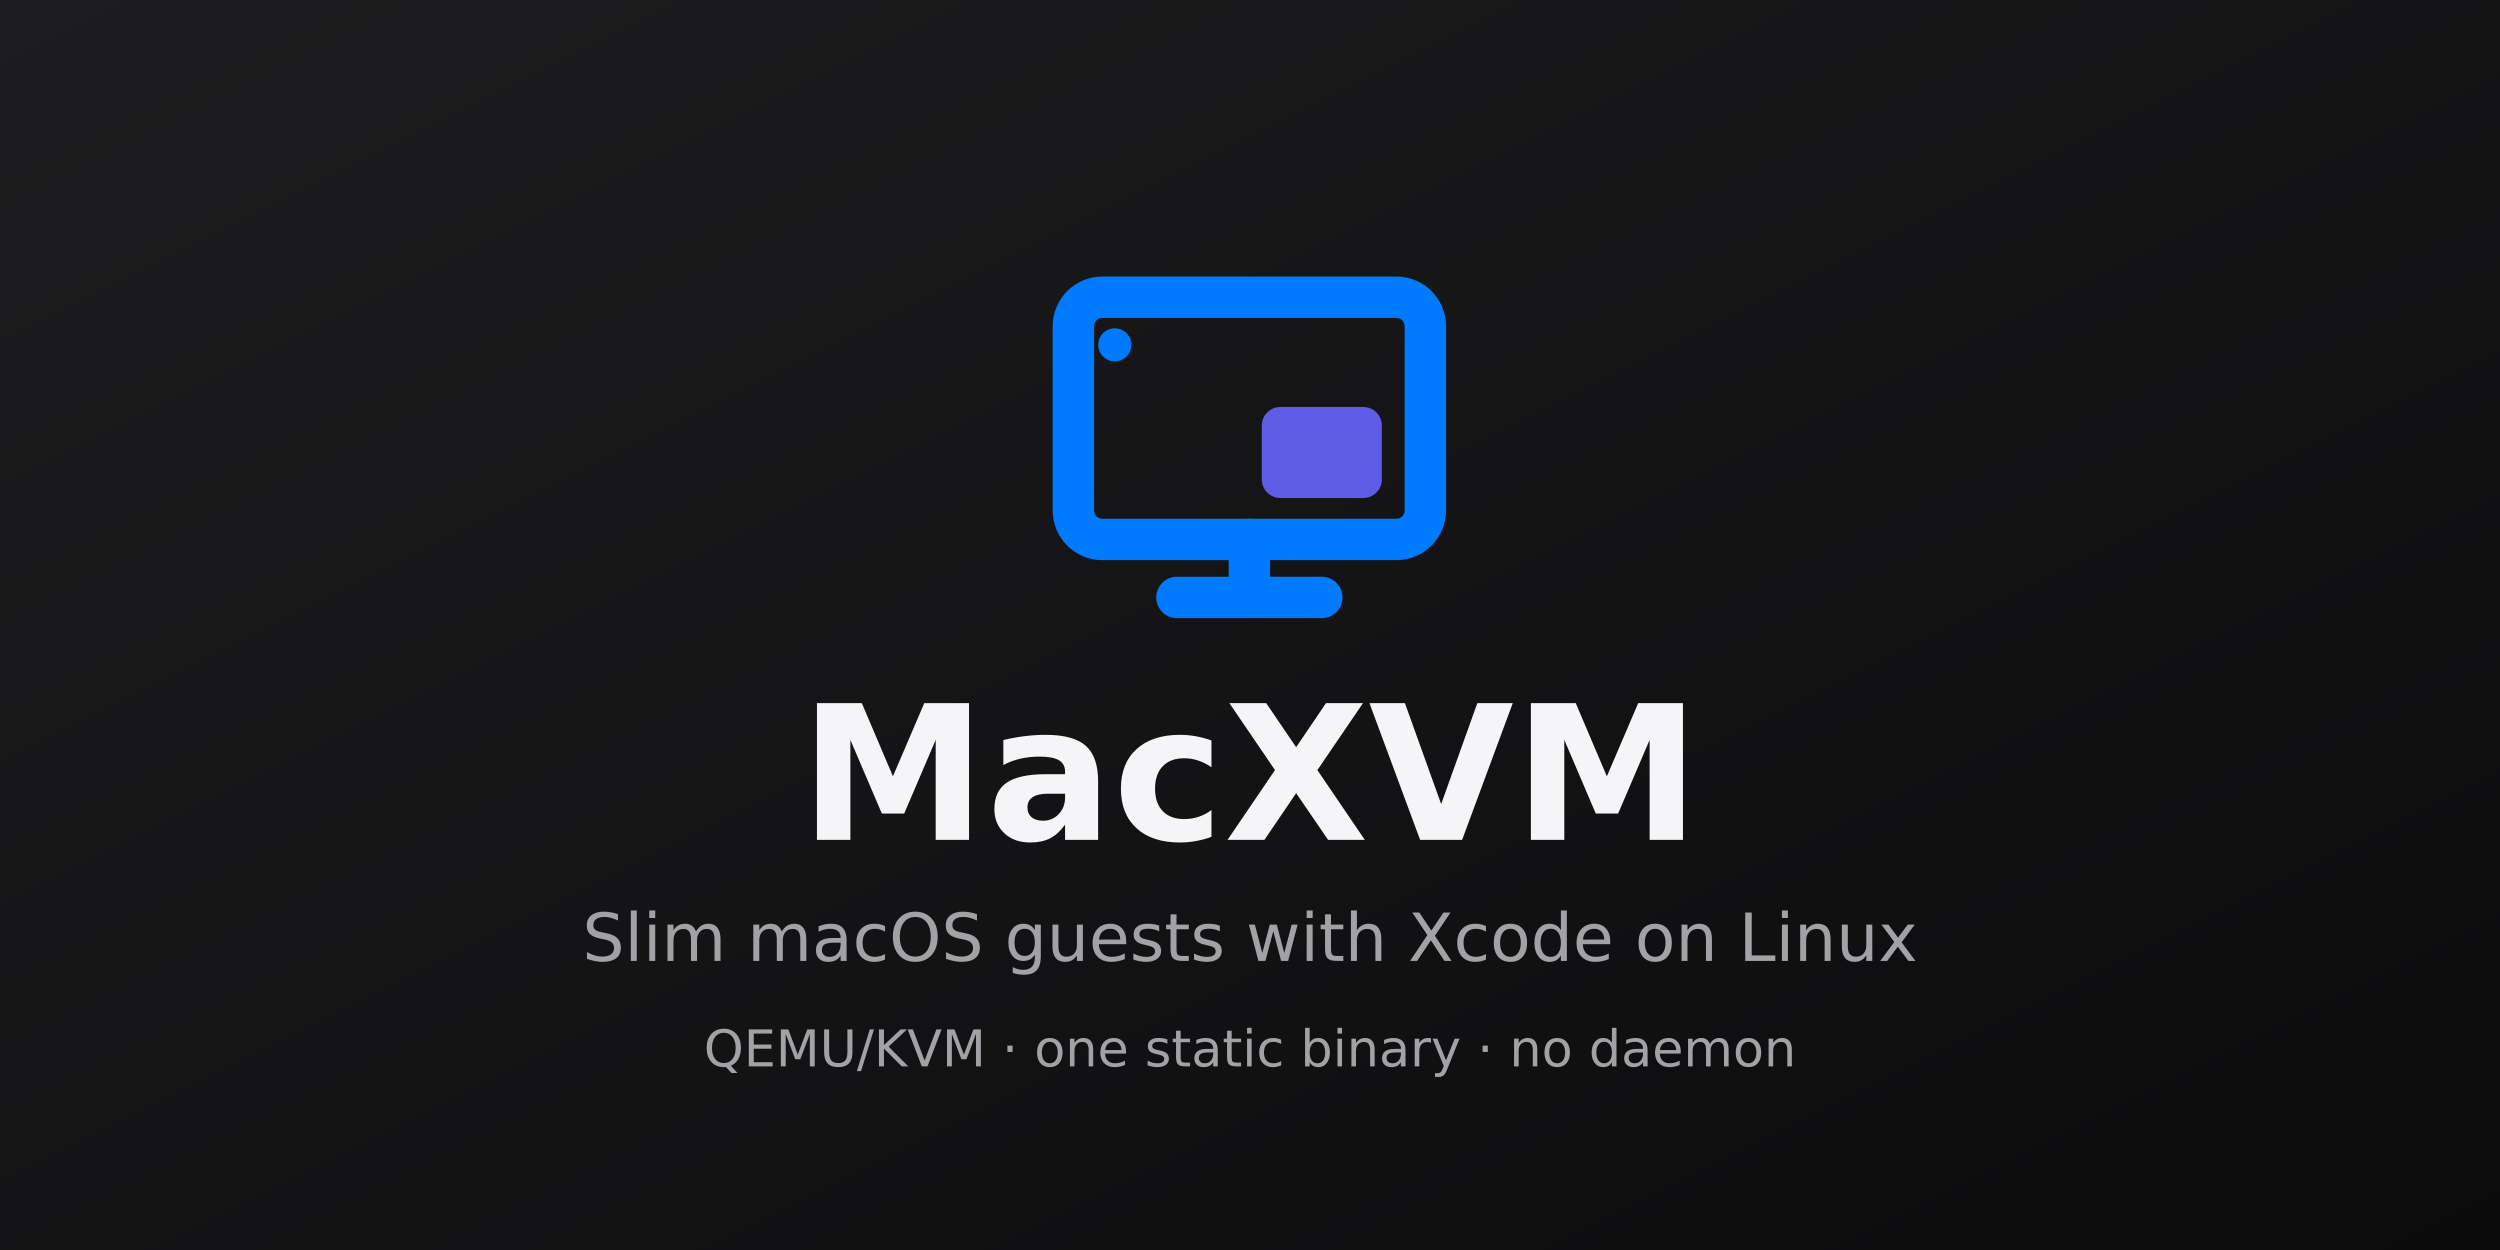
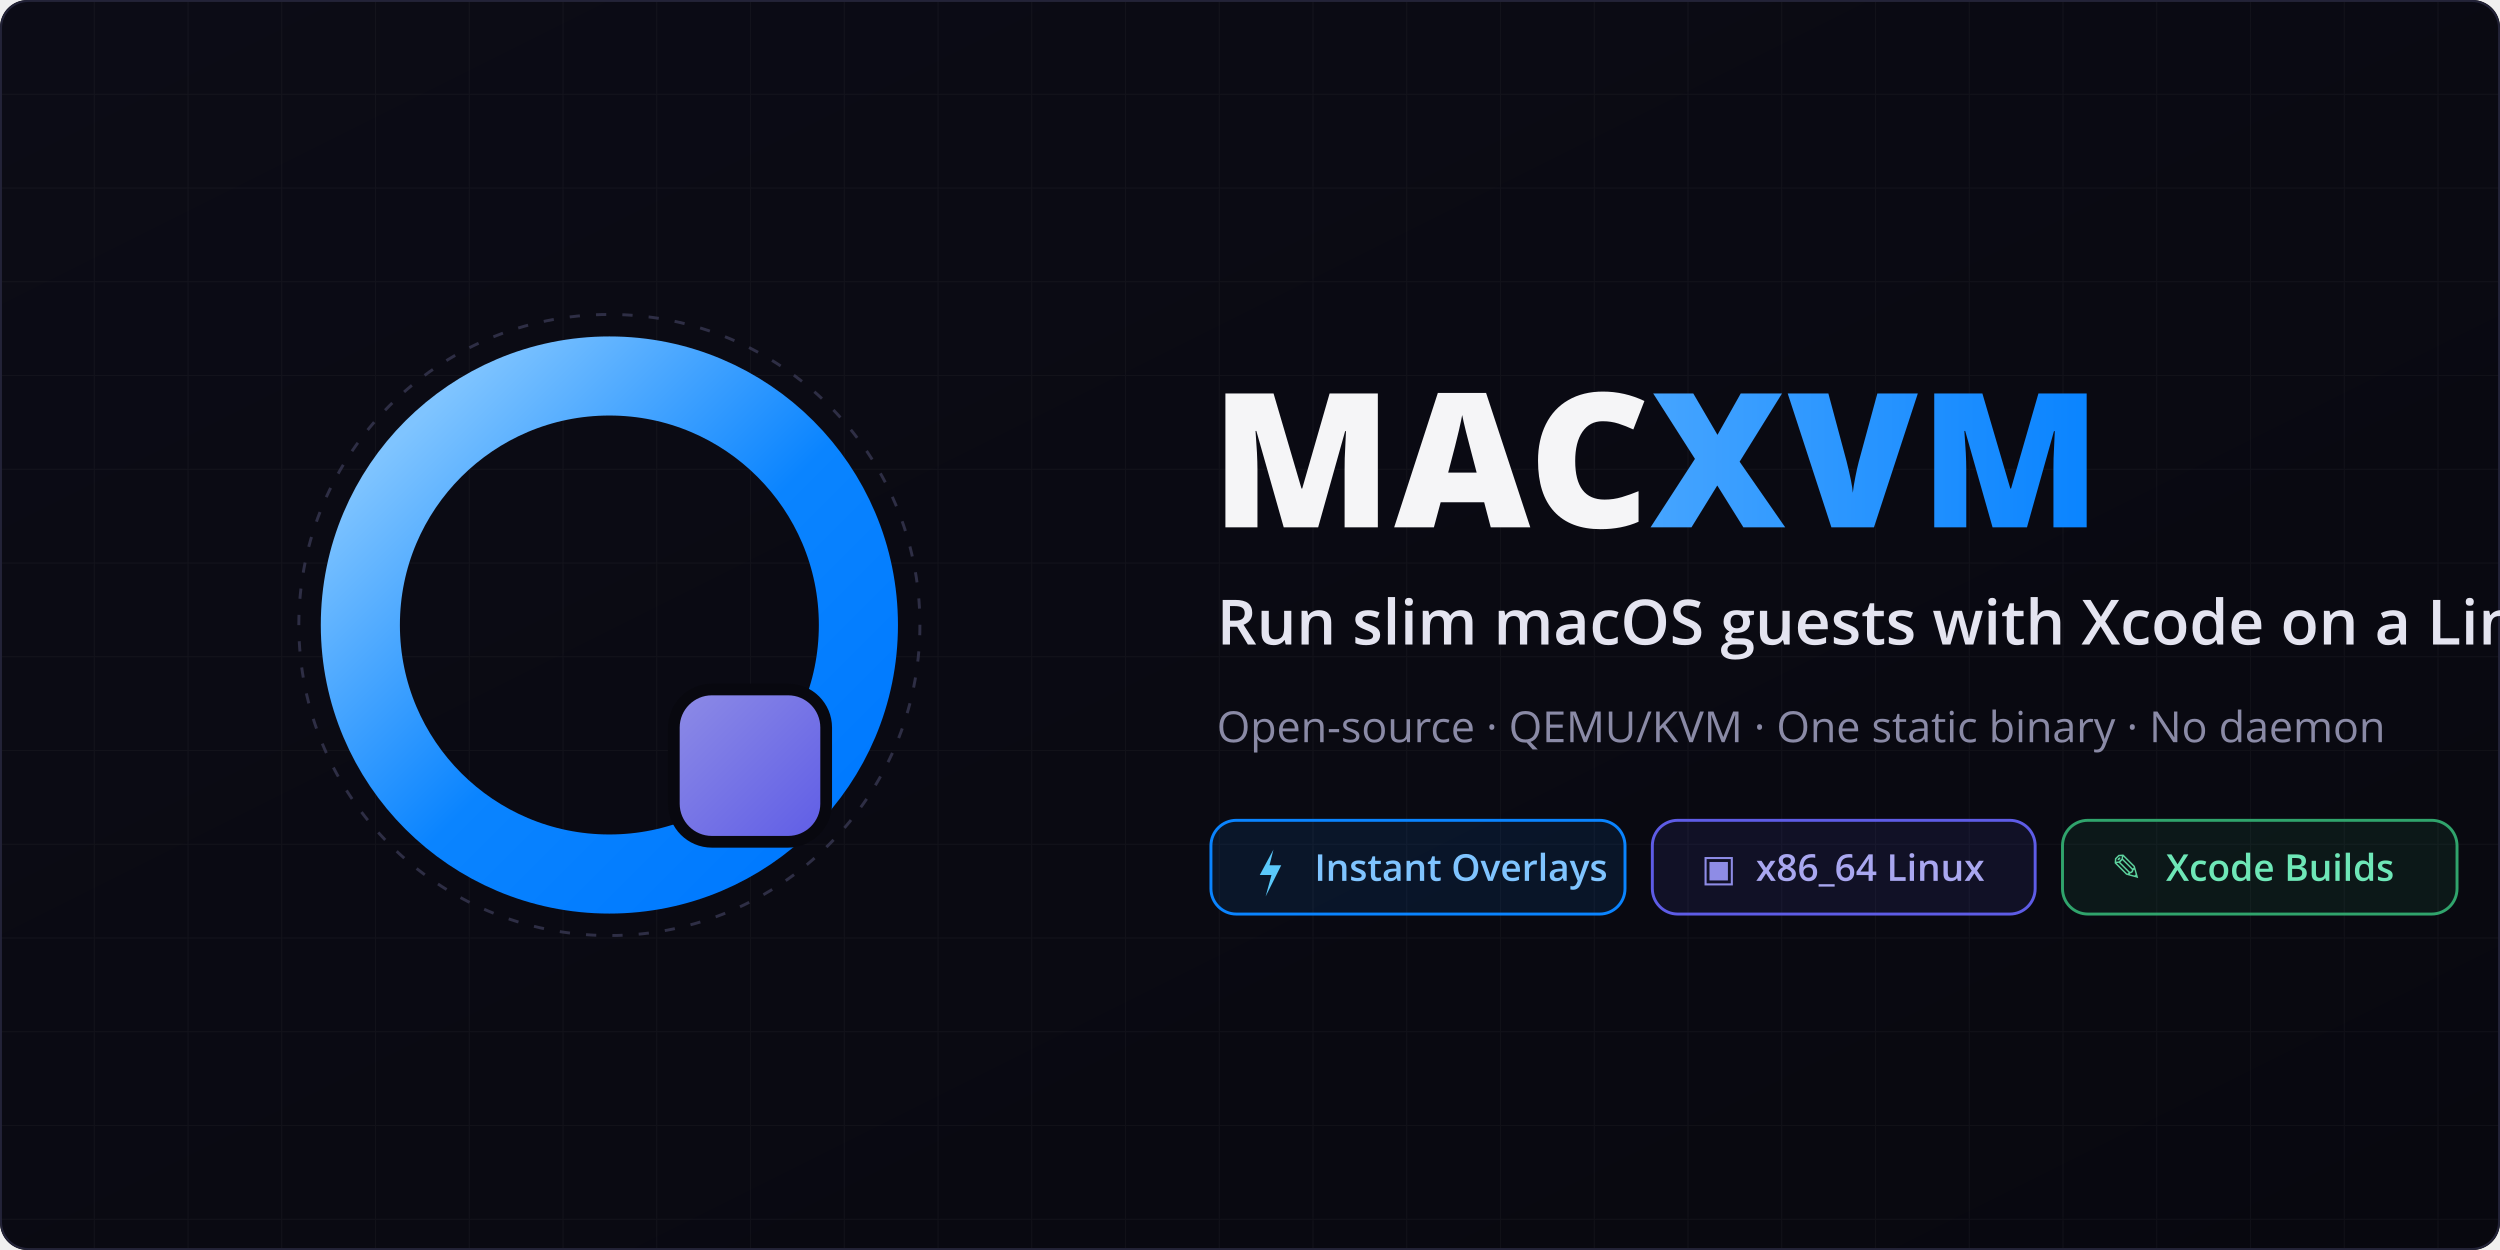
<svg xmlns="http://www.w3.org/2000/svg" viewBox="0 0 1280 640" role="img" aria-label="MacXVM">
  <defs>
-     <style>
-       .mxvm-f{fill:#5E5CE6;}
-       .mxvm-g{fill:#007AFF;}
-       .mxvm-s{fill:none;stroke:#007AFF;}
-       .mxvm-t{fill:#F5F5F7;}
-       .mxvm-d{fill:#A1A1A6;}
-     </style>
    <linearGradient id="mxvm-bg" x1="0" y1="0" x2="1" y2="1">
-       <stop offset="0%" stop-color="#1D1D1F" />
-       <stop offset="100%" stop-color="#0B0B0C" />
+       <stop offset="0%" stop-color="#0C0C16" />
+       <stop offset="100%" stop-color="#08080F" />
    </linearGradient>
+     <linearGradient id="mxvm-ring" x1="0.1" y1="0.1" x2="0.9" y2="0.9">
+       <stop offset="0%" stop-color="#7FC4FF" />
+       <stop offset="55%" stop-color="#0A84FF" />
+       <stop offset="100%" stop-color="#007AFF" />
+     </linearGradient>
+     <linearGradient id="mxvm-guest" x1="0" y1="0" x2="1" y2="1">
+       <stop offset="0%" stop-color="#8E8CE6" />
+       <stop offset="100%" stop-color="#5E5CE6" />
+     </linearGradient>
+     <linearGradient id="mxvm-word" x1="0" y1="0" x2="1" y2="0">
+       <stop offset="0%" stop-color="#7FC4FF" />
+       <stop offset="100%" stop-color="#0A84FF" />
+     </linearGradient>
+     <pattern id="mxvm-grid" width="48" height="48" patternUnits="userSpaceOnUse">
+       <path d="M48 0H0V48" fill="none" stroke="#FFFFFF" stroke-width="1" opacity="0.035" />
+     </pattern>
  </defs>
-   <rect width="1280" height="640" fill="url(#mxvm-bg)" />
-   <g transform="translate(504 96) scale(0.53)">
-     <rect class="mxvm-s" x="86" y="106" width="340" height="234" rx="28" stroke-width="40" />
-     <path class="mxvm-s" d="M256 340v56M186 396h140" stroke-width="40" stroke-linecap="round" />
-     <rect class="mxvm-f" x="268" y="212" width="116" height="88" rx="18" />
-     <circle class="mxvm-g" cx="126" cy="152" r="16" />
+   <rect width="1280" height="640" rx="14" fill="url(#mxvm-bg)" />
+   <rect width="1280" height="640" rx="14" fill="url(#mxvm-grid)" />
+   <rect x="0.5" y="0.5" width="1279" height="639" rx="14" fill="none" stroke="#232338" stroke-width="1" />
+   <g transform="translate(120 128) scale(0.75)">
+     <circle cx="256" cy="256" r="212" fill="none" stroke="#3A3A55" stroke-width="2" stroke-dasharray="7 11" opacity="0.75" />
+     <circle cx="256" cy="256" r="170" fill="none" stroke="url(#mxvm-ring)" stroke-width="54" />
+     <rect x="300" y="300" width="104" height="104" rx="26" fill="url(#mxvm-guest)" stroke="#08080F" stroke-width="8" />
  </g>
-   <text class="mxvm-t" x="640" y="430" text-anchor="middle" font-family="DejaVu Sans, Verdana, sans-serif" font-size="96" font-weight="700">MacXVM</text>
-   <text class="mxvm-d" x="640" y="492" text-anchor="middle" font-family="DejaVu Sans, Verdana, sans-serif" font-size="34">Slim macOS guests with Xcode on Linux</text>
-   <text class="mxvm-d" x="640" y="546" text-anchor="middle" font-family="DejaVu Sans, Verdana, sans-serif" font-size="26">QEMU/KVM · one static binary · no daemon</text>
+   <text x="620" y="270" font-family="Open Sans, DejaVu Sans, sans-serif" font-size="96" font-weight="800" letter-spacing="1" fill="#F5F5F7">MAC<tspan fill="url(#mxvm-word)">XVM</tspan>
+   </text>
+   <text x="623" y="330" font-family="Open Sans, DejaVu Sans, sans-serif" font-size="32" font-weight="600" fill="#E4E4F0">Run slim macOS guests with Xcode on a Linux host</text>
+   <text x="623" y="380" font-family="Open Sans, DejaVu Sans, sans-serif" font-size="22" fill="#8A8AA6">Open-source · QEMU/KVM · One static binary · No daemon</text>
+   <g font-family="Open Sans, DejaVu Sans, sans-serif" font-size="19" font-weight="600">
+     <rect x="620" y="420" width="212" height="48" rx="13" fill="#0A84FF" fill-opacity="0.10" stroke="#0A84FF" stroke-width="1.5" />
+     <path d="M652 435 L645 448 L651 448 L648 459 L656 443 L650 443 Z" fill="#5AC8FA" />
+     <text x="673" y="451" fill="#7FC4FF">Instant Overlays</text>
+     <rect x="846" y="420" width="196" height="48" rx="13" fill="#5E5CE6" fill-opacity="0.10" stroke="#5E5CE6" stroke-width="1.5" />
+     <text x="871" y="451" fill="#8E8CE6">▣</text>
+     <text x="899" y="451" fill="#A9A7F0">x86_64 Linux</text>
+     <rect x="1056" y="420" width="202" height="48" rx="13" fill="#30A46C" fill-opacity="0.10" stroke="#30A46C" stroke-width="1.5" />
+     <text x="1081" y="451" fill="#5DD39E">✎</text>
+     <text x="1109" y="451" fill="#6EE7B7">Xcode Builds</text>
+   </g>
</svg>
